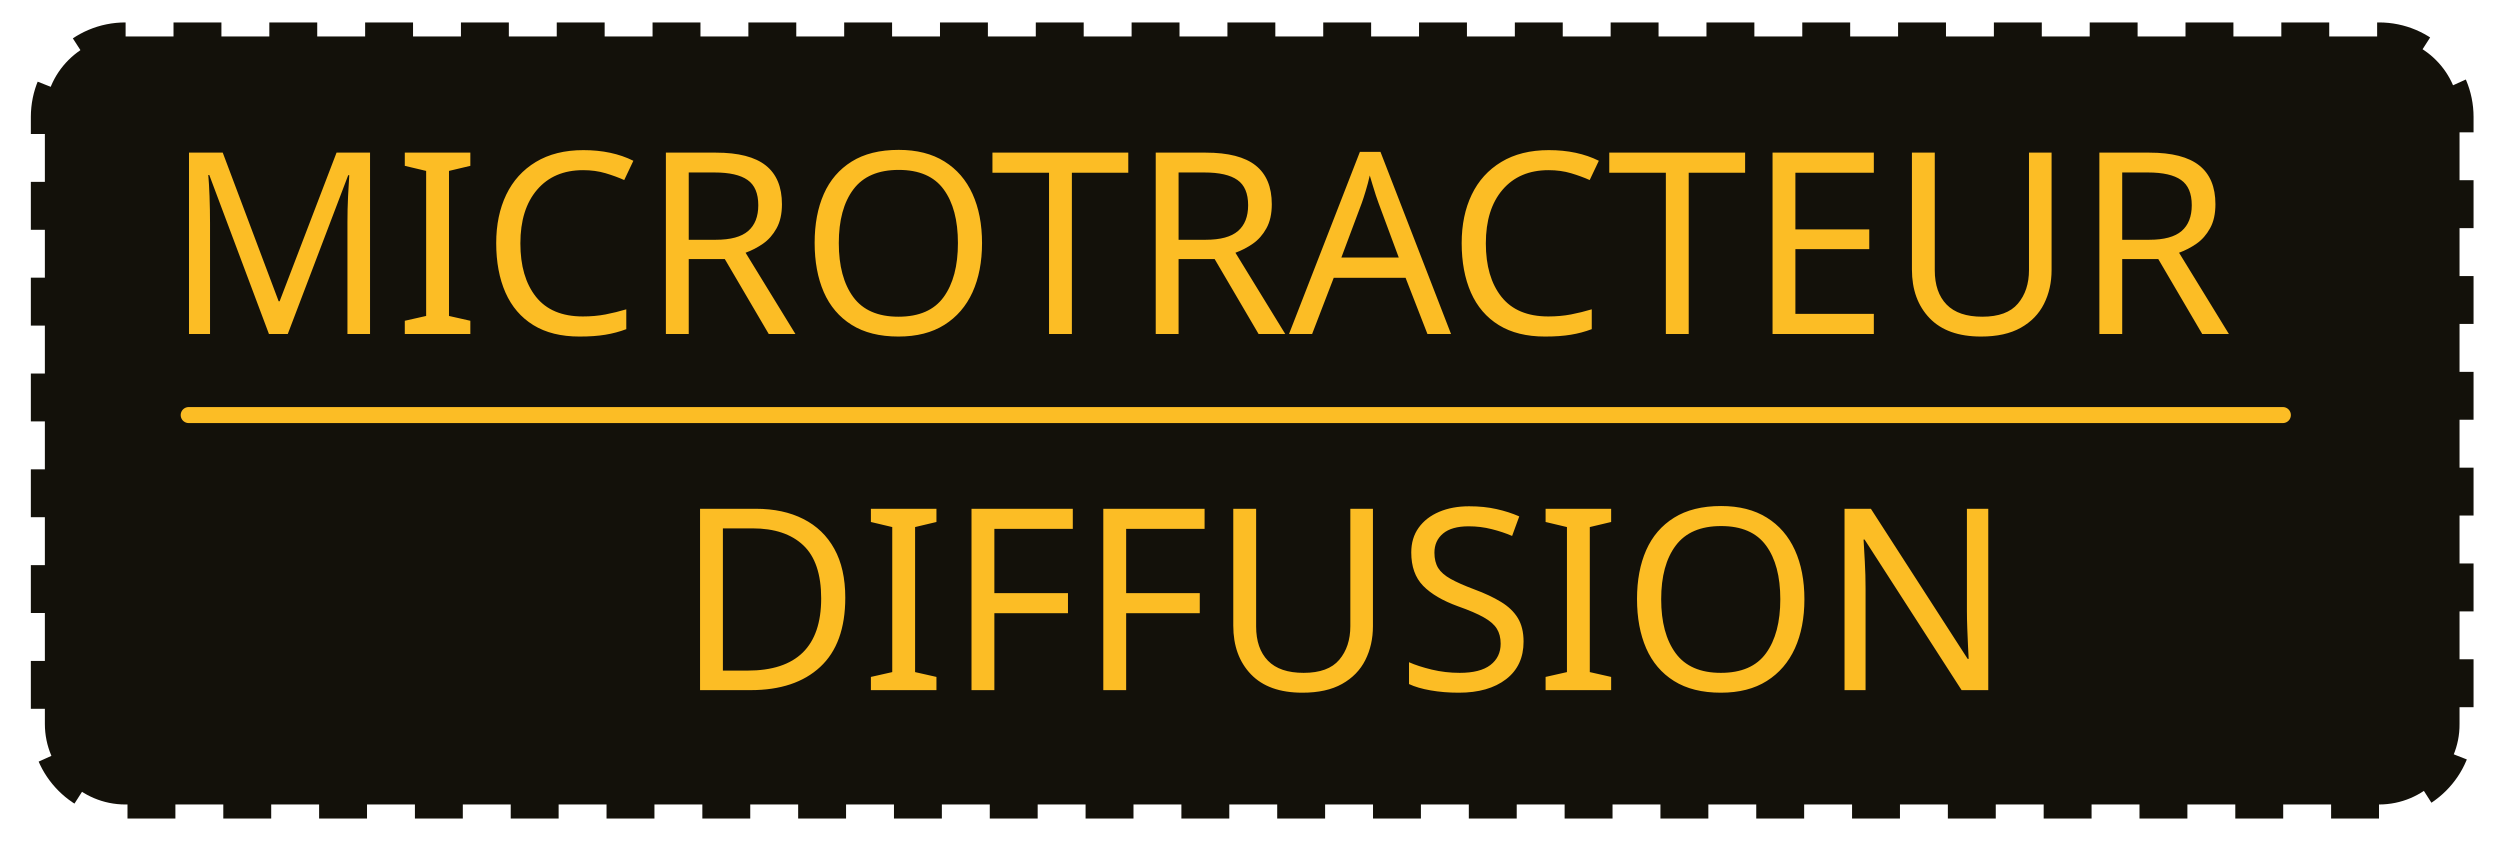
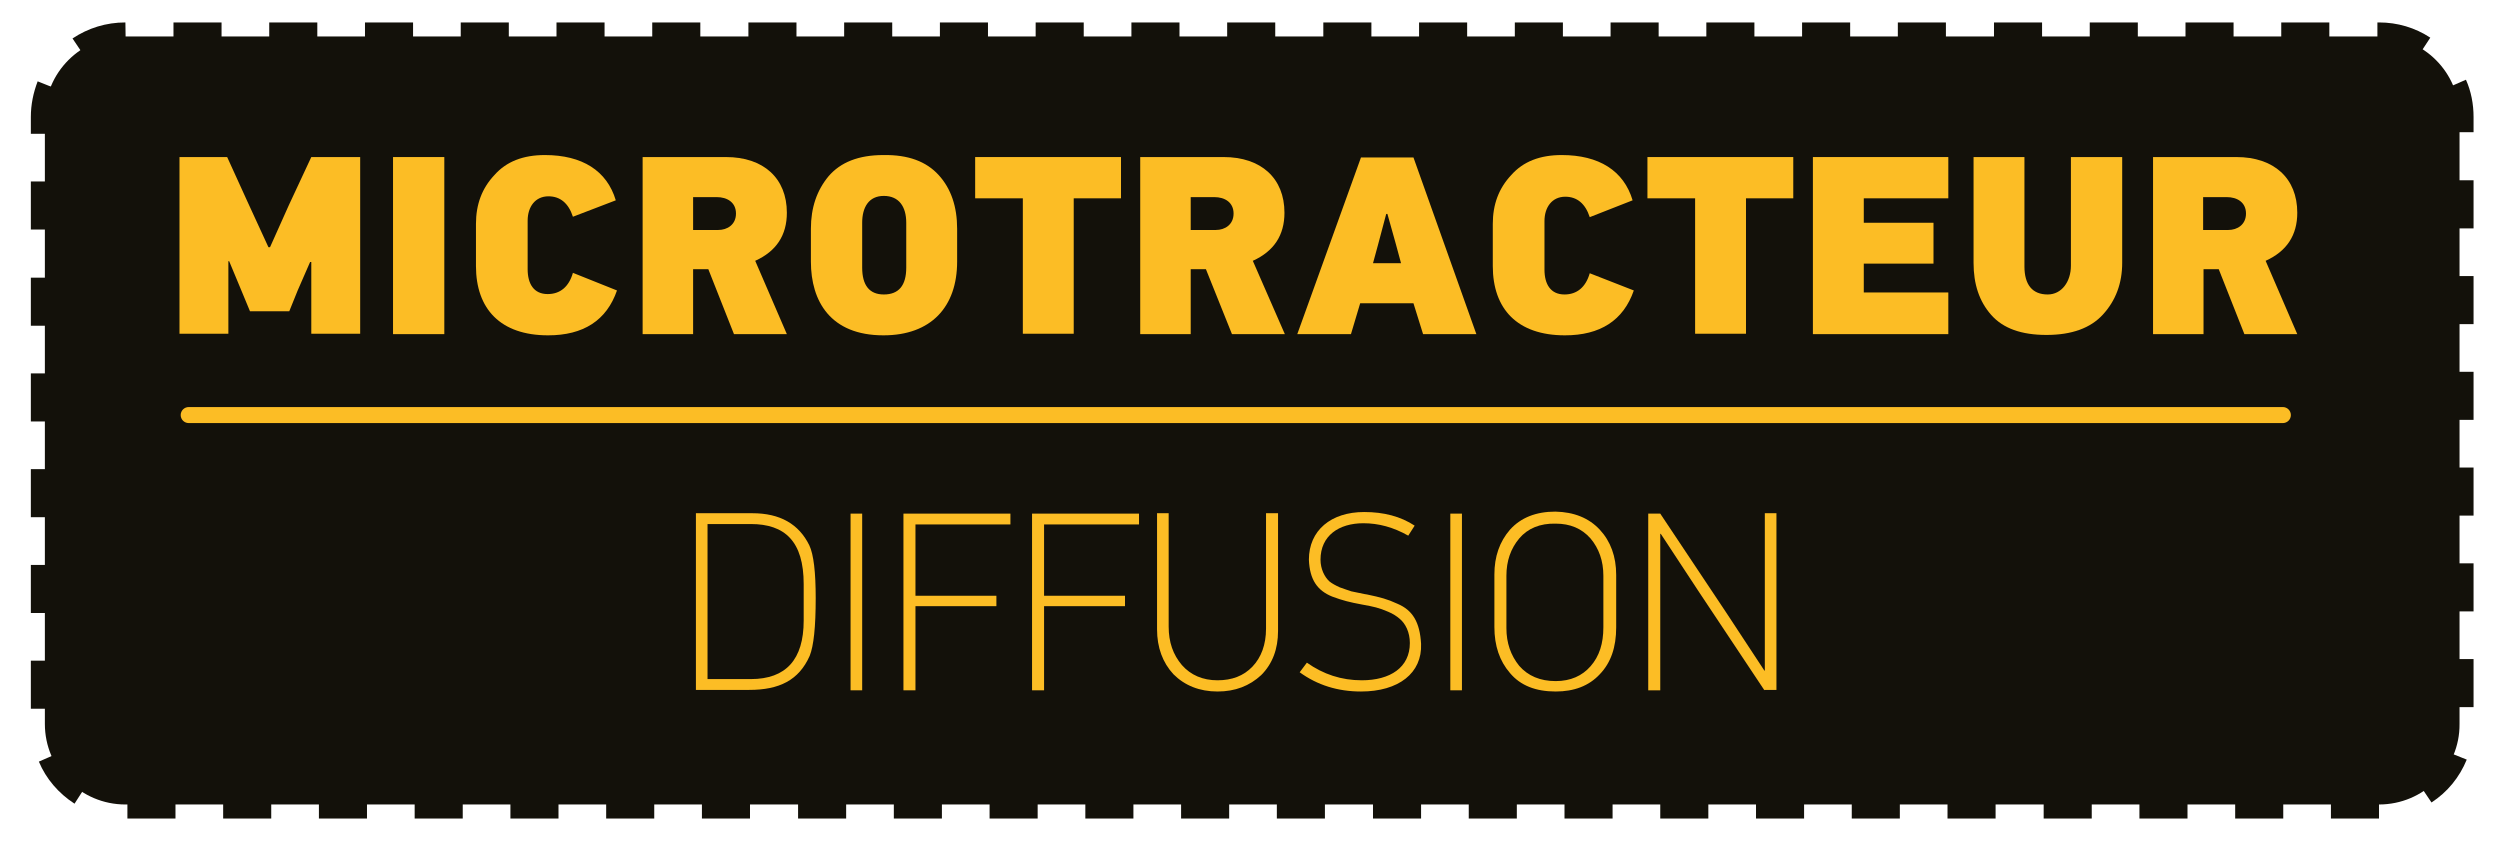
<svg xmlns="http://www.w3.org/2000/svg" version="1.1" id="Calque_1" x="0px" y="0px" viewBox="0 0 624 211" style="enable-background:new 0 0 624 211;" xml:space="preserve">
  <style type="text/css">
	.st0{fill:#13110A;}
- 	.st1{fill:none;stroke:#13110A;stroke-width:7;stroke-miterlimit:10;stroke-dasharray:11.957,11.957;}
+ 	.st1{enable-background:new    ;}
	.st2{fill:#FCBD25;}
- 	.st3{font-family:'PFDinTextUniversal-ExtraBlack';}
- 	.st4{font-size:63.383px;}
- 	.st5{fill:none;}
- 	.st6{font-family:'PFDinTextUniversal-Thin';}
- 	.st7{fill:none;stroke:#FCBD25;stroke-width:4;stroke-linecap:round;stroke-miterlimit:10;}
- 	.st8{fill:#FDF9E9;}
+ 	.st3{fill:none;}
+ 	.st4{fill:#FDF9E9;}
</style>
  <g>
-     <path class="st0" d="M593.8,200.8H31.3c-11.1,0-20.1-9-20.1-20.1V29.2c0-11.1,9-20.1,20.1-20.1h562.5c11.1,0,20.1,9,20.1,20.1   v151.5C614,191.8,604.9,200.8,593.8,200.8z" />
-     <path class="st1" d="M593.8,200.8H31.3c-11.1,0-20.1-9-20.1-20.1V29.2c0-11.1,9-20.1,20.1-20.1h562.5c11.1,0,20.1,9,20.1,20.1   v151.5C614,191.8,604.9,200.8,593.8,200.8z" />
+     <g>
+       <path class="st0" d="M593.8,200.8H31.3c-11.1,0-20.1-9-20.1-20.1V29.2c0-11.1,9-20.1,20.1-20.1h562.5c11.1,0,20.1,9,20.1,20.1    v151.5C614,191.8,604.9,200.8,593.8,200.8z" />
+     </g>
+     <g>
+       <path class="st0" d="M593.8,204.3h-12v-7h12V204.3z M569.9,204.3h-12v-7h12V204.3z M546,204.3h-12v-7h12V204.3z M522.1,204.3h-12    v-7h12V204.3z M498.1,204.3h-12v-7h12V204.3z M474.2,204.3h-12v-7h12V204.3z M450.3,204.3h-12v-7h12V204.3z M426.4,204.3h-12v-7    h12V204.3z M402.5,204.3h-12v-7h12V204.3z M378.6,204.3h-12v-7h12V204.3z M354.7,204.3h-12v-7h12V204.3z M330.7,204.3h-12v-7h12    V204.3z M306.8,204.3h-12v-7h12V204.3z M282.9,204.3h-12v-7h12V204.3z M259,204.3h-12v-7h12V204.3z M235.1,204.3h-12v-7h12V204.3z     M211.2,204.3h-12v-7h12V204.3z M187.2,204.3h-12v-7h12V204.3z M163.3,204.3h-12v-7h12V204.3z M139.4,204.3h-12v-7h12V204.3z     M115.5,204.3h-12v-7h12V204.3z M91.6,204.3h-12v-7h12V204.3z M67.7,204.3h-12v-7h12V204.3z M43.8,204.3h-12v-7h12V204.3z     M18.6,200.6c-4-2.6-7.1-6.2-8.9-10.5l6.4-2.8c1.3,3.1,3.5,5.6,6.3,7.4L18.6,200.6z M606.9,200.3l-3.9-5.8    c2.8-1.9,4.9-4.5,6.2-7.5l6.5,2.6C613.9,194,610.9,197.7,606.9,200.3z M14.7,176.9h-7v-12h7V176.9z M617.4,176.5h-7v-12h7V176.5z     M14.7,153h-7v-12h7V153z M617.4,152.6h-7v-12h7V152.6z M14.7,129.1h-7v-12h7V129.1z M617.4,128.7h-7v-12h7V128.7z M14.7,105.2h-7    v-12h7V105.2z M617.4,104.8h-7v-12h7V104.8z M14.7,81.3h-7v-12h7V81.3z M617.4,80.9h-7v-12h7V80.9z M14.7,57.3h-7v-12h7V57.3z     M617.4,57h-7V45h7V57z M14.7,33.4h-7v-4.2c0-3.1,0.6-6,1.7-8.9l6.5,2.6c-0.8,2-1.2,4.1-1.2,6.2V33.4z M617.4,33h-7v-3.8    c0-2.3-0.4-4.5-1.3-6.5l6.4-2.8c1.3,2.9,1.9,6.1,1.9,9.3V33z M22,15.4l-3.9-5.8c3.9-2.6,8.4-4,13.2-4l0.1,7    C28,12.6,24.8,13.6,22,15.4z M602.8,15.2c-2.7-1.7-5.8-2.6-9-2.6h-0.4v-7h0.4c4.6,0,9,1.3,12.8,3.8L602.8,15.2z M581.4,12.6h-12    v-7h12V12.6z M557.5,12.6h-12v-7h12V12.6z M533.6,12.6h-12v-7h12V12.6z M509.7,12.6h-12v-7h12V12.6z M485.7,12.6h-12v-7h12V12.6z     M461.8,12.6h-12v-7h12V12.6z M437.9,12.6h-12v-7h12V12.6z M414,12.6h-12v-7h12V12.6z M390.1,12.6h-12v-7h12V12.6z M366.2,12.6    h-12v-7h12V12.6z M342.3,12.6h-12v-7h12V12.6z M318.3,12.6h-12v-7h12V12.6z M294.4,12.6h-12v-7h12V12.6z M270.5,12.6h-12v-7h12    V12.6z M246.6,12.6h-12v-7h12V12.6z M222.7,12.6h-12v-7h12V12.6z M198.8,12.6h-12v-7h12V12.6z M174.8,12.6h-12v-7h12V12.6z     M150.9,12.6h-12v-7h12V12.6z M127,12.6h-12v-7h12V12.6z M103.1,12.6h-12v-7h12V12.6z M79.2,12.6h-12v-7h12V12.6z M55.3,12.6h-12    v-7h12V12.6z" />
+     </g>
  </g>
-   <text transform="matrix(1 0 0 1 41.0175 83.3623)" class="st2 st3 st4">MICROTRACTEUR</text>
-   <rect x="166.9" y="118.5" class="st5" width="283.1" height="83.9" />
-   <text transform="matrix(1 0 0 1 168.5755 172.257)" class="st2 st6 st4">DIFFUSION</text>
-   <line class="st7" x1="47.1" y1="103.6" x2="569.8" y2="103.6" />
+   <g class="st1">
+     <path class="st2" d="M67,61.7h0.4l4.7-10.5l5.6-12h12.2v44.1H77.7V65.4h-0.3l-3.1,7.1l-2.1,5.2h-9.8l-2.2-5.3l-3-7.2h-0.2v18.1   H44.8V39.2h11.9l5.1,11.2L67,61.7z" />
+     <path class="st2" d="M110.9,83.4H98.1V39.2h12.8V83.4z" />
+     <path class="st2" d="M154,72.5c-2.6,7.5-8.4,11.2-17.2,11.2c-11.9,0-18-6.6-18-17.3V55.9c0-4.9,1.5-8.9,4.6-12.2   c3-3.4,7.2-5,12.6-5c9.3,0,15.5,3.9,17.7,11.3L143,54.1c-1.1-3.4-3.2-5.1-6.1-5.1c-3.3,0-5.2,2.6-5.2,6.1v12.1c0,3.6,1.5,6.2,5,6.2   c3.1,0,5.3-1.8,6.3-5.3L154,72.5z" />
+     <path class="st2" d="M196.4,83.4h-13.2l-6.4-16.2H173v16.2h-12.6V39.2h20.8c9.4,0,15.2,5.3,15.2,13.9c0,5.6-2.6,9.6-7.9,12   L196.4,83.4z M173,49.2v8.2h6.3c2.2,0,4.4-1.3,4.4-4.1c0-2.8-2.2-4.1-4.8-4.1H173z" />
+     <path class="st2" d="M234.3,43.7c3.1,3.4,4.6,7.9,4.6,13.4v8.2c0,11.3-6.5,18.4-18.4,18.4c-13.2,0-18.1-8.5-18.1-18.4v-8.2   c0-5.3,1.5-9.6,4.4-13.1c3-3.5,7.5-5.3,13.7-5.3C226.7,38.6,231.2,40.3,234.3,43.7z M215.2,55.6v11.2c0,4.4,1.8,6.7,5.4,6.7   c3.7,0,5.6-2.2,5.6-6.7V55.6c0-4-1.8-6.7-5.6-6.7C216.8,48.9,215.2,51.8,215.2,55.6z" />
+     <path class="st2" d="M279.8,49.5H268v33.8h-12.7V49.5h-11.9V39.2h36.4V49.5z" />
+     <path class="st2" d="M320.7,83.4h-13.2L301,67.2h-3.8v16.2h-12.6V39.2h20.8c9.4,0,15.2,5.3,15.2,13.9c0,5.6-2.6,9.6-7.9,12   L320.7,83.4z M297.2,49.2v8.2h6.3c2.2,0,4.4-1.3,4.4-4.1c0-2.8-2.2-4.1-4.8-4.1H297.2z" />
+     <path class="st2" d="M355.2,83.4l-2.4-7.7h-13.3l-2.3,7.7h-13.4l15.9-44.1h13.1l15.7,44.1H355.2z M346.3,53.4H346l-2.1,7.9   l-1.2,4.4h7l-1.3-4.8L346.3,53.4z" />
+     <path class="st2" d="M407.8,72.5c-2.6,7.5-8.4,11.2-17.2,11.2c-11.9,0-18-6.6-18-17.3V55.9c0-4.9,1.5-8.9,4.6-12.2   c3-3.4,7.2-5,12.6-5c9.3,0,15.5,3.9,17.7,11.3l-10.7,4.2c-1.1-3.4-3.2-5.1-6.1-5.1c-3.3,0-5.2,2.6-5.2,6.1v12.1   c0,3.6,1.5,6.2,5,6.2c3.1,0,5.3-1.8,6.3-5.3L407.8,72.5z" />
+     <path class="st2" d="M447.7,49.5h-11.9v33.8h-12.7V49.5h-11.9V39.2h36.4V49.5z" />
+     <path class="st2" d="M486.3,83.4h-33.8V39.2h33.8v10.3h-21.1v6.1h17.4v10.2h-17.4v7.2h21.1V83.4z" />
+     <path class="st2" d="M529.7,39.2v26.4c0,5.1-1.6,9.4-4.8,12.9c-3.1,3.4-7.8,5.1-14.1,5.1c-6.2,0-10.8-1.6-13.8-5   c-3-3.4-4.4-7.7-4.4-13V39.2h12.7v27.3c0,4.6,2,7,5.8,7c3.5,0,5.8-3.2,5.8-7.2V39.2H529.7z" />
+     <path class="st2" d="M573.4,83.4h-13.2l-6.4-16.2h-3.8v16.2h-12.6V39.2h20.8c9.4,0,15.2,5.3,15.2,13.9c0,5.6-2.6,9.6-7.9,12   L573.4,83.4z M549.9,49.2v8.2h6.3c2.2,0,4.4-1.3,4.4-4.1c0-2.8-2.2-4.1-4.8-4.1H549.9z" />
+   </g>
+   <rect x="166.9" y="118.5" class="st3" width="283.1" height="83.9" />
+   <g class="st1">
+     <path class="st2" d="M173.6,128.1h14.2c6.9,0,11.6,2.7,14.2,8c1.1,2.3,1.6,6.8,1.6,13.2c0,7.2-0.5,11.9-1.5,14.4   c-2.7,6.1-7.6,8.5-15.1,8.5h-13.3V128.1z M200.6,145.8c0-10.7-4.7-15-13.2-15h-10.8v38.7h10.8c8.8,0,13.2-4.9,13.2-14.6V145.8z" />
+     <path class="st2" d="M215.2,172.3h-2.9v-44.1h2.9V172.3z" />
+     <path class="st2" d="M252.2,130.9h-23.7v17.8h20.2v2.6h-20.2v21h-3v-44.1h26.7V130.9z" />
+     <path class="st2" d="M284.3,130.9h-23.7v17.8h20.2v2.6h-20.2v21h-3v-44.1h26.7V130.9z" />
+     <path class="st2" d="M316,128.1h3v29.4c0,4.5-1.4,8.2-4.2,11c-2.9,2.7-6.5,4.1-10.9,4.1c-4.5,0-8.2-1.5-11-4.3   c-2.7-2.9-4.1-6.7-4.1-11.2v-29h2.9v28.3c0,3.9,1.1,7,3.3,9.6c2.2,2.5,5.2,3.8,8.9,3.8c3.6,0,6.5-1.1,8.7-3.4   c2.2-2.3,3.4-5.5,3.4-9.5V128.1z" />
+     <path class="st2" d="M339.7,172.6c-5.8,0-10.9-1.6-15.3-4.8l1.8-2.4c4.1,2.9,8.6,4.4,13.7,4.4c7.1,0,12-3.2,12-9.3   c0-2.7-1.1-4.9-2.6-6.1c-0.7-0.6-1.6-1.2-2.8-1.7c-2.3-1-3.7-1.3-6.5-1.8c-3.2-0.6-4.8-1-7.5-2c-3.7-1.5-5.6-4.2-5.8-9.2   c0-7.3,5.5-11.9,13.8-11.9c4.9,0,9.1,1.1,12.6,3.4l-1.6,2.5c-3.7-2.1-7.4-3.1-11.2-3.1c-6.1,0-10.7,3.1-10.7,9.1   c0,2.3,1,4.3,2.2,5.4c0.6,0.5,1.5,1,2.6,1.5c1.2,0.4,2.2,0.8,2.9,1l3.4,0.7c0.3,0,0.4,0.1,0.6,0.1c3.3,0.7,4.9,1.1,7.5,2.3   c3.8,1.6,5.6,4.6,5.9,10C355,168,349.1,172.6,339.7,172.6z" />
+     <path class="st2" d="M364.9,172.3H362v-44.1h2.9V172.3z" />
+     <path class="st2" d="M399.3,132.2c2.7,2.9,4.1,6.7,4.1,11.3v13.1c0,4.9-1.3,8.8-4.1,11.7c-2.7,2.9-6.4,4.3-11,4.3   c-5,0-8.8-1.5-11.4-4.6c-2.6-3-3.9-6.8-3.9-11.5v-13.1c0-4.5,1.3-8.2,3.9-11.2c2.7-3,6.5-4.5,11.3-4.5   C392.9,127.8,396.6,129.3,399.3,132.2z M379.2,134.4c-2.1,2.5-3.2,5.6-3.2,9.3v13.1c0,3.7,1.1,6.8,3.2,9.4c2.2,2.5,5.2,3.8,9.1,3.8   c3.7,0,6.6-1.3,8.7-3.7c2.2-2.5,3.2-5.7,3.2-9.7v-12.9c0-3.7-1.1-6.8-3.2-9.3c-2.2-2.5-5.1-3.7-8.7-3.7   C384.4,130.6,381.3,131.9,379.2,134.4z" />
+     <path class="st2" d="M440.4,172.3l-16.5-24.8l-9.4-14.3l-0.1,0.1v39h-3v-44.1h3l16.4,24.6l9.6,14.6c0.1,0,0.1,0,0.1-0.1v-39.2h2.9   v44.1H440.4z" />
+   </g>
+   <g>
+     <path class="st2" d="M569.8,105.6H47.1c-1.1,0-2-0.9-2-2s0.9-2,2-2h522.7c1.1,0,2,0.9,2,2S570.9,105.6,569.8,105.6z" />
+   </g>
  <g id="Composant_1_1_1_">
    <g>
-       <path id="Rectangle_1_9_" class="st8" d="M69.1-367.3h568.7c8.4,0,15.2,8,15.2,17.8v127.3c0,9.9-6.8,17.8-15.2,17.8H69.1    c-8.4,0-15.2-8-15.2-17.8v-127.3C53.8-359.3,60.7-367.3,69.1-367.3z" />
+       <path id="Rectangle_1_9_" class="st4" d="M69.1-367.3h568.7c8.4,0,15.2,8,15.2,17.8v127.3c0,9.9-6.8,17.8-15.2,17.8H69.1    c-8.4,0-15.2-8-15.2-17.8v-127.3C53.8-359.3,60.7-367.3,69.1-367.3z" />
    </g>
  </g>
</svg>
